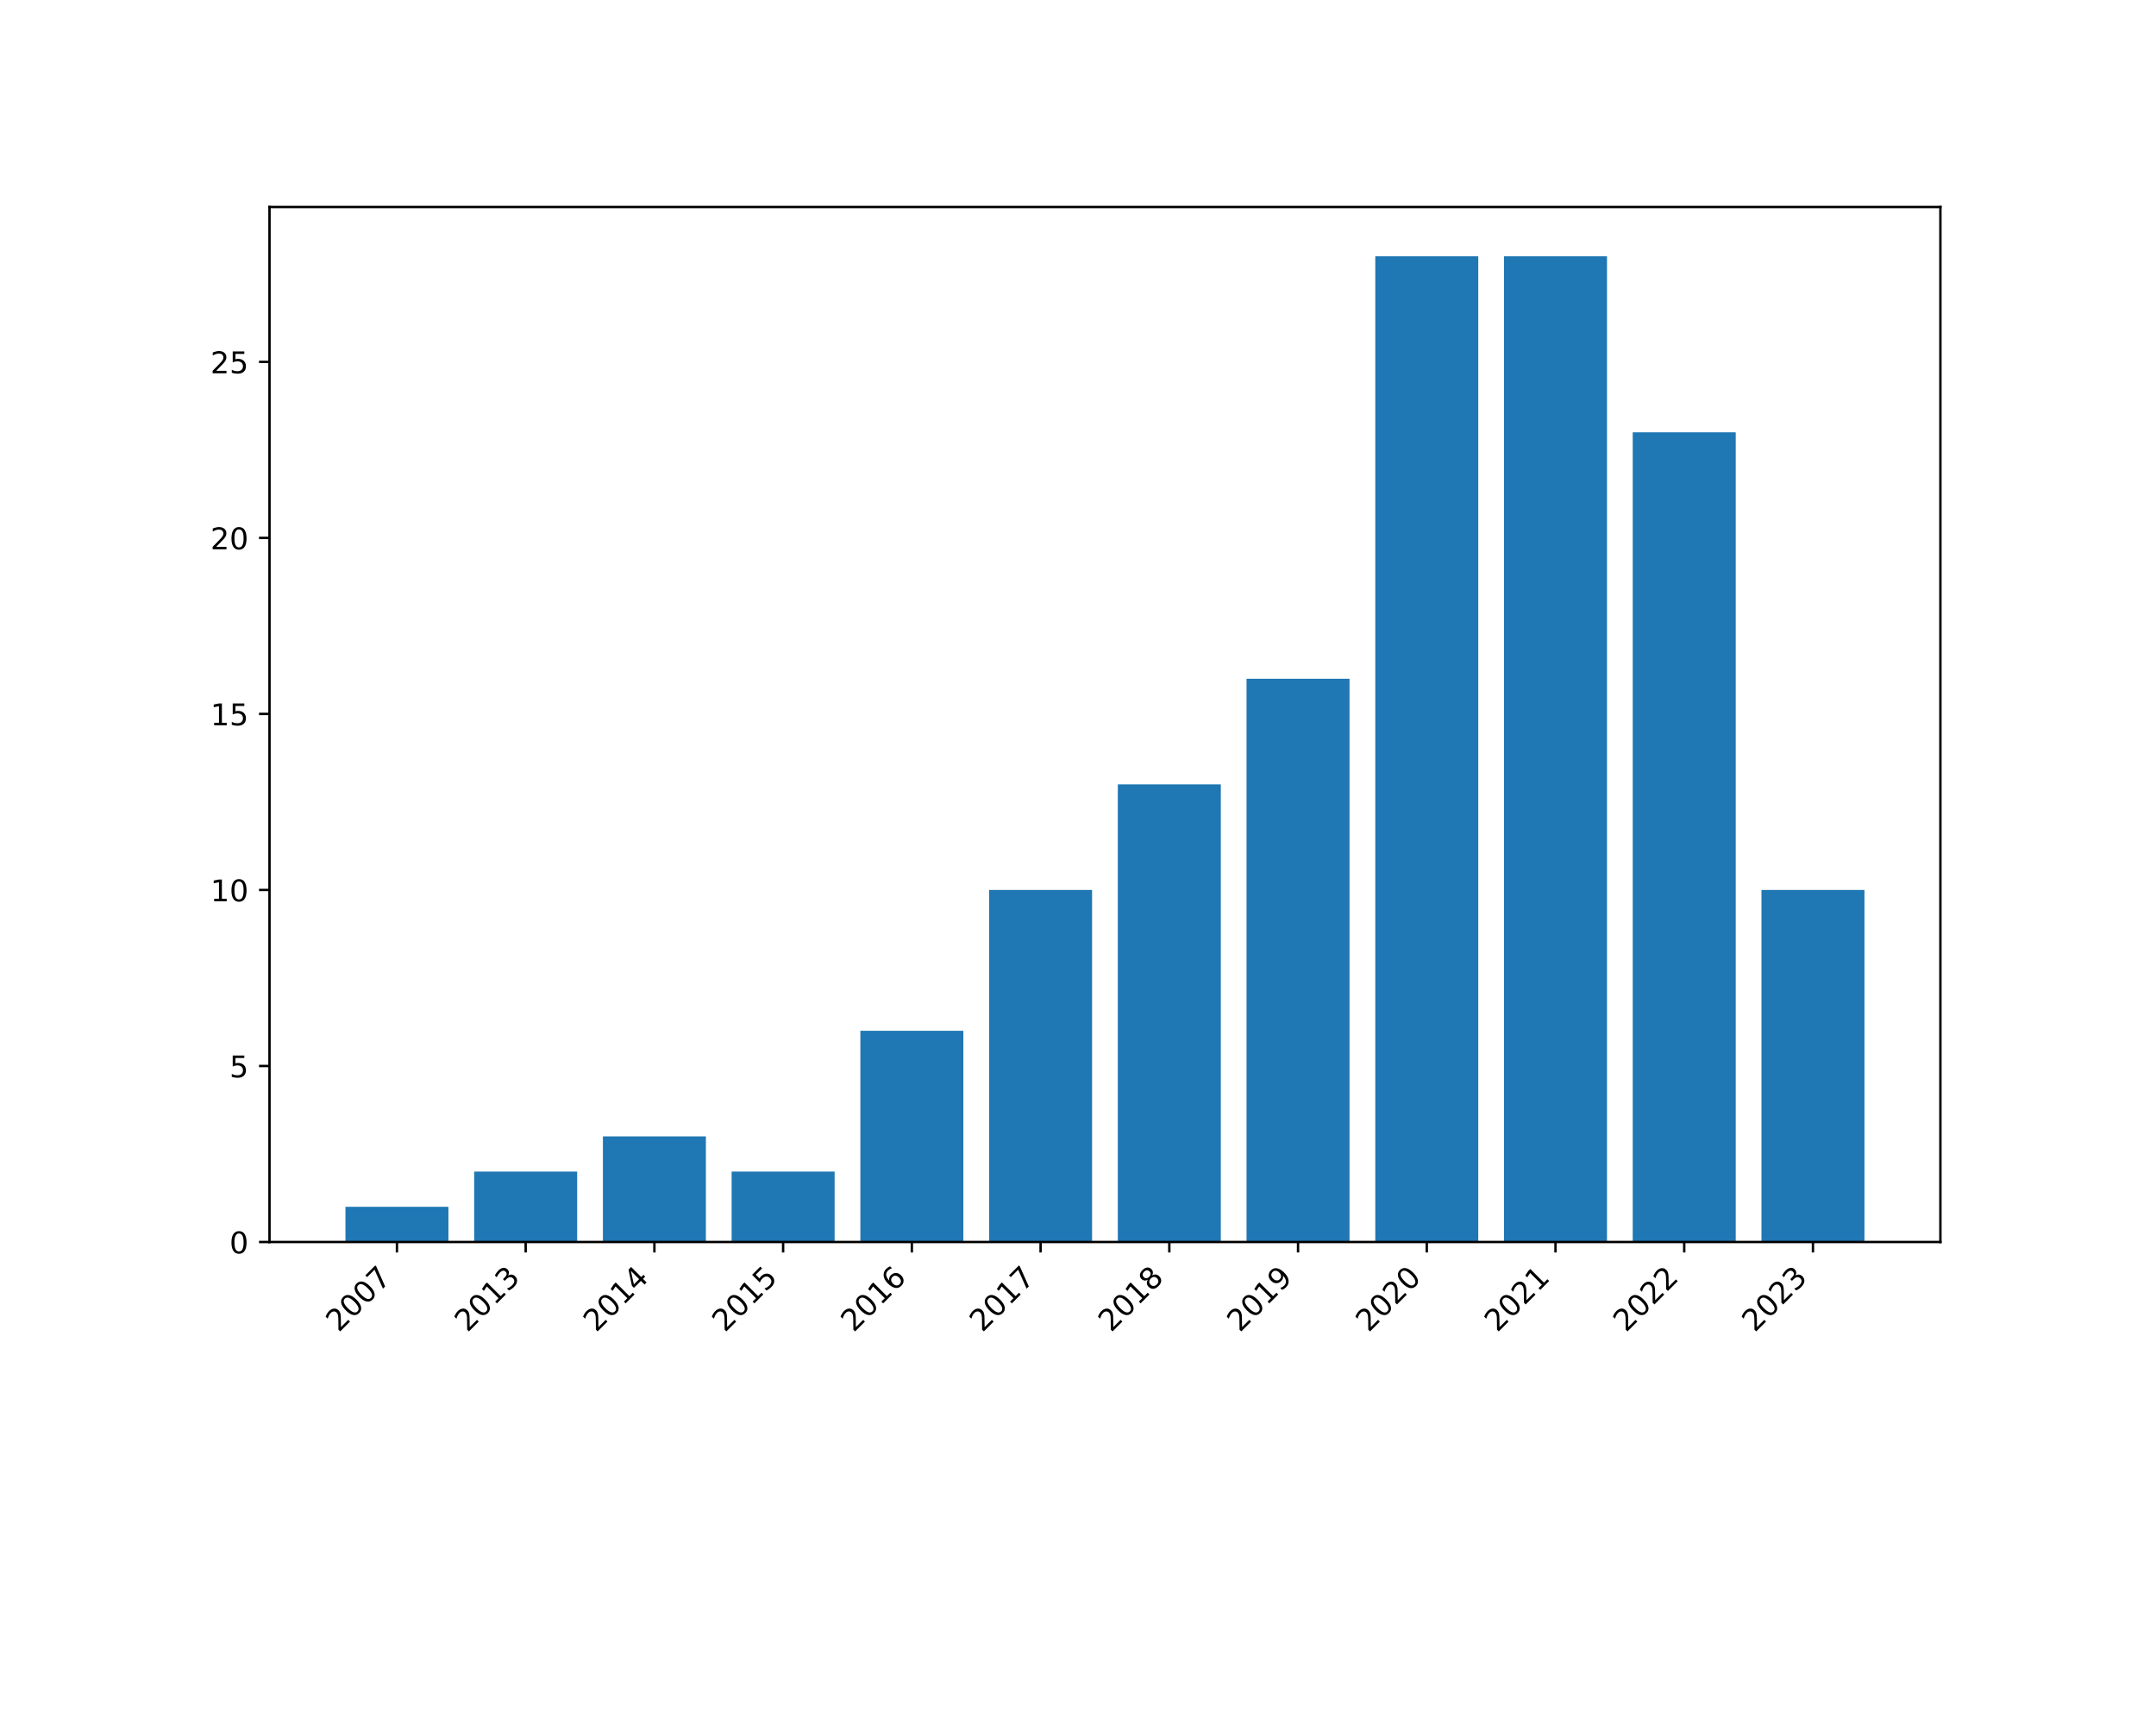
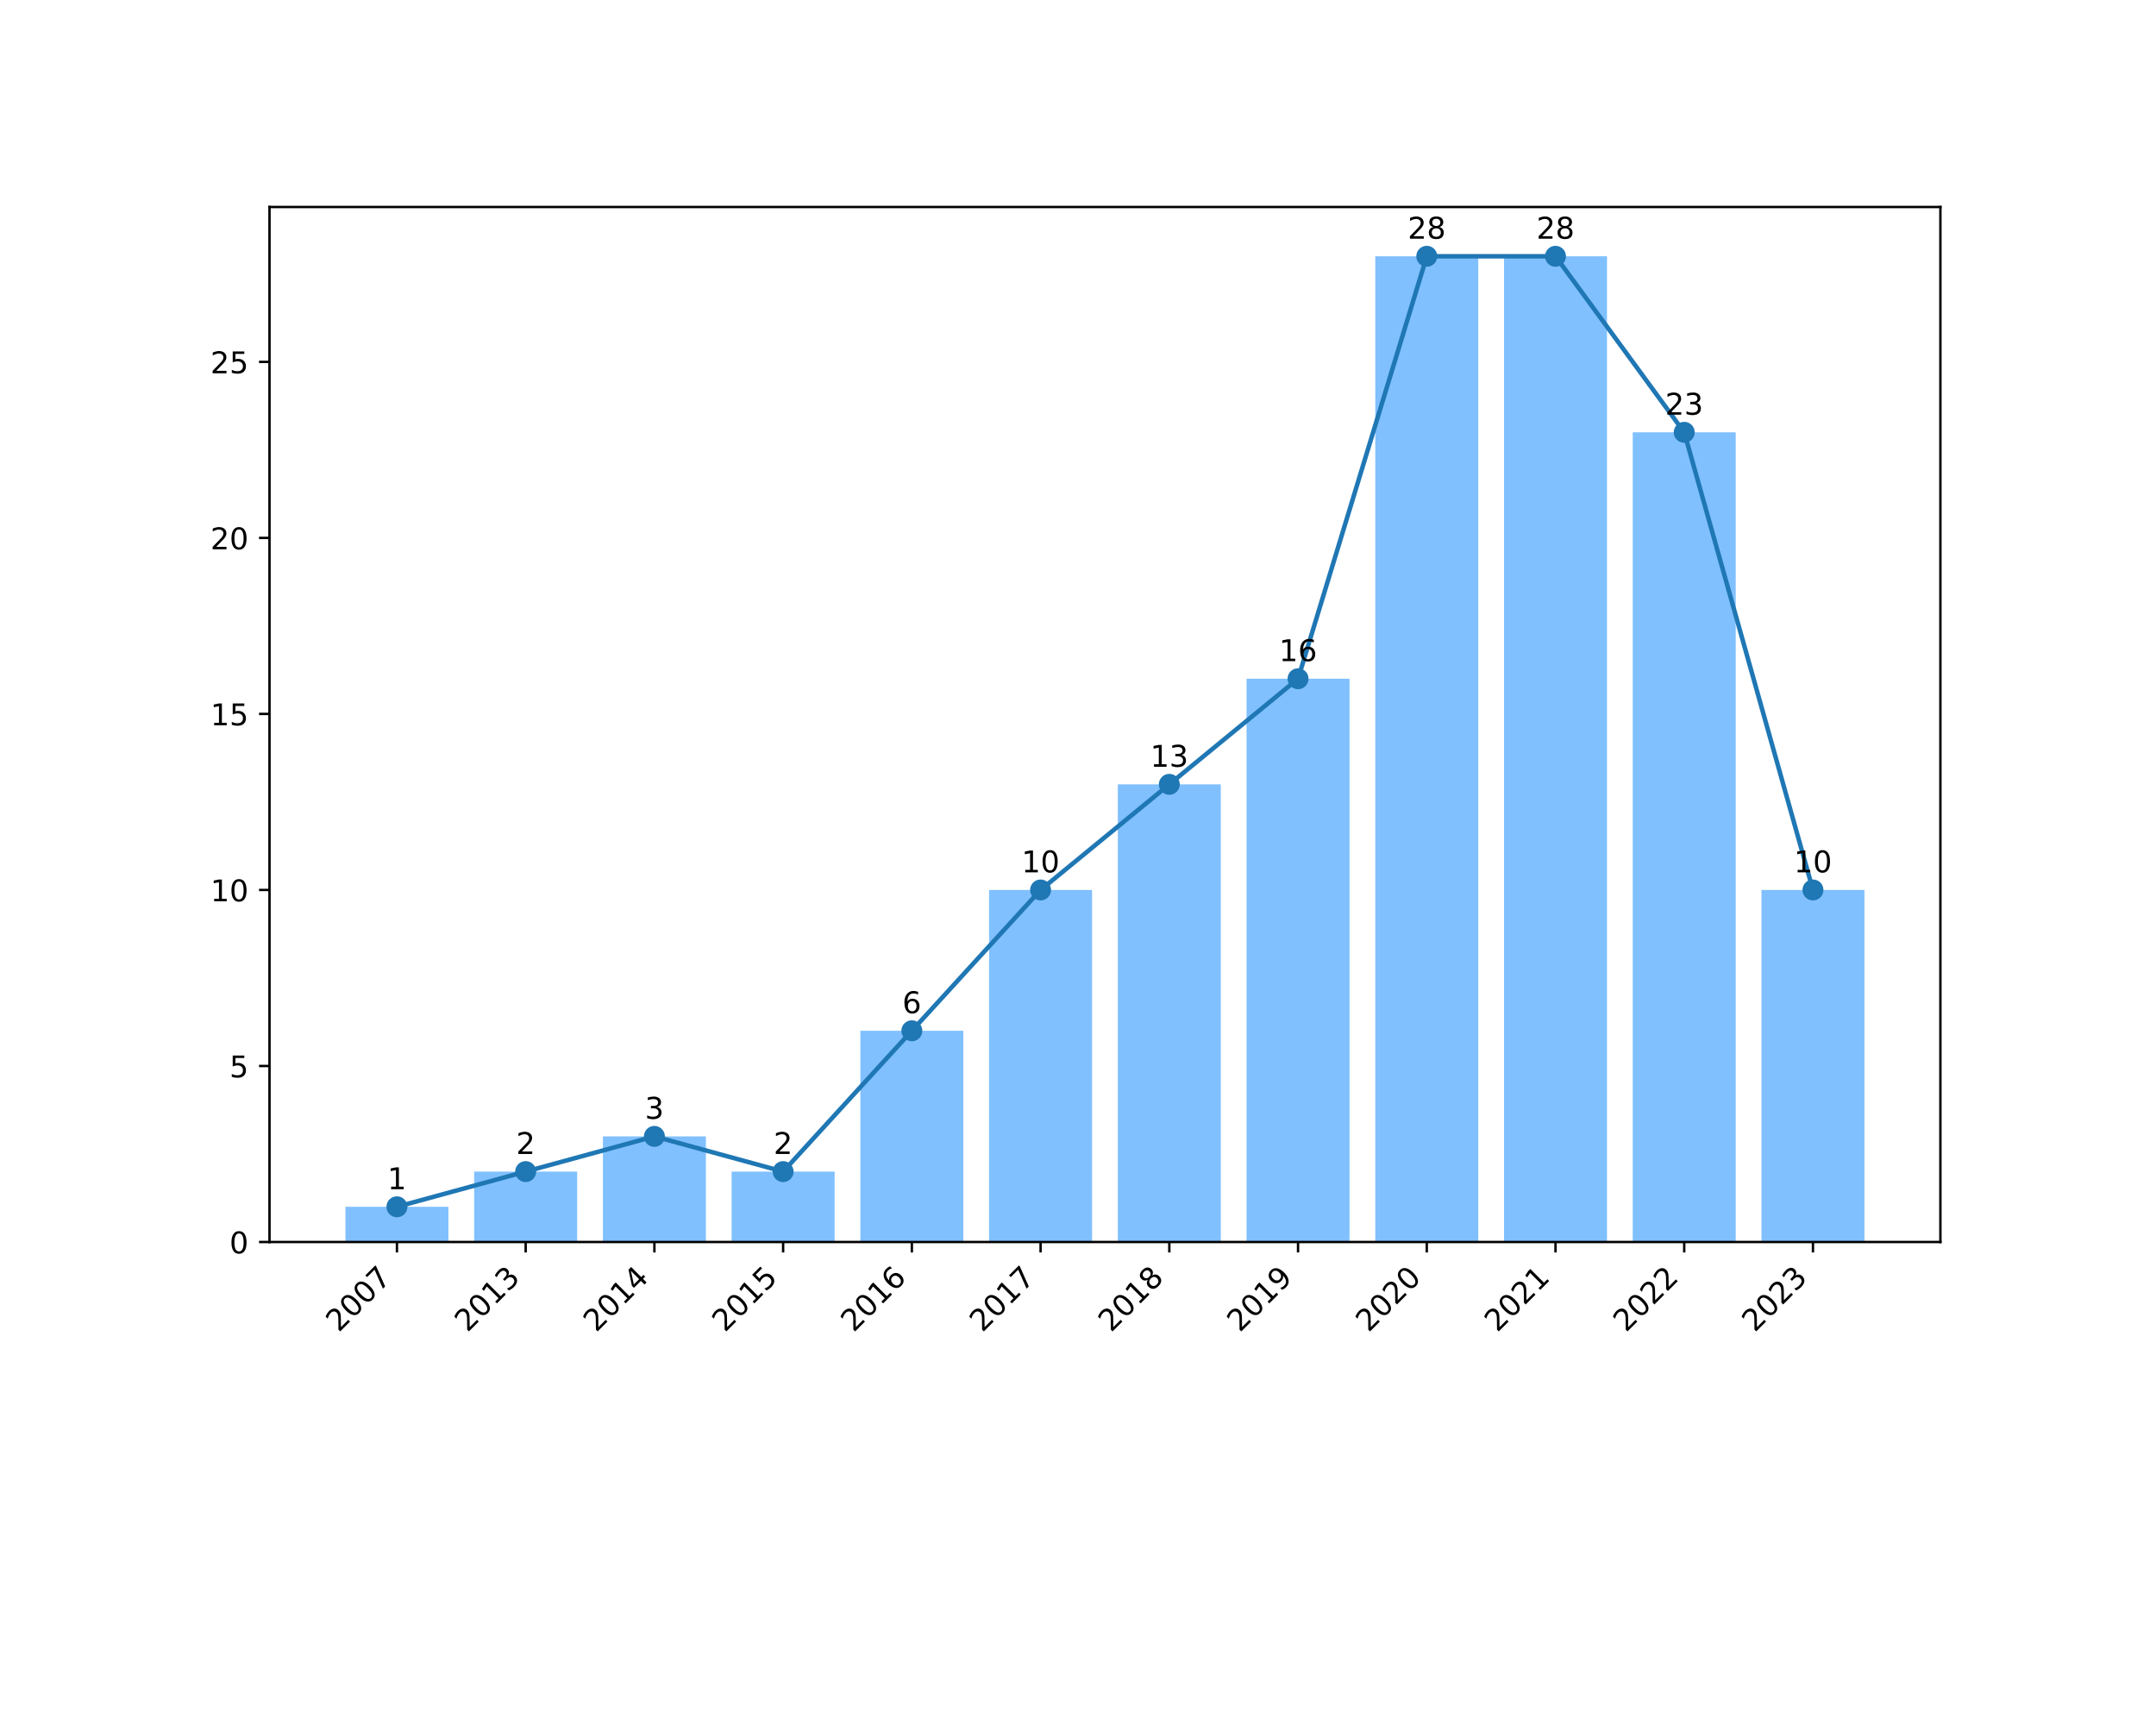
<svg xmlns="http://www.w3.org/2000/svg" xmlns:xlink="http://www.w3.org/1999/xlink" width="720pt" height="576pt" viewBox="0 0 720 576" version="1.1">
  <defs>
    <style type="text/css">*{stroke-linejoin: round; stroke-linecap: butt}</style>
  </defs>
  <g id="figure_1">
    <g id="patch_1">
      <path d="M 0 576  L 720 576  L 720 0  L 0 0  z " style="fill: #ffffff" />
    </g>
    <g id="axes_1">
      <g id="patch_2">
        <path d="M 90 414.72  L 648 414.72  L 648 69.12  L 90 69.12  z " style="fill: #ffffff" />
      </g>
      <g id="patch_3">
-         <path d="M 115.364 414.72  L 149.755 414.72  L 149.755 402.965  L 115.364 402.965  z " clip-path="url(#p2dde3f375f)" style="fill: #1f77b4" />
+         <path d="M 115.364 414.72  L 149.755 414.72  L 149.755 402.965  L 115.364 402.965  z " clip-path="url(#p969dc19f6f)" style="fill: #80c0ff" />
      </g>
      <g id="patch_4">
-         <path d="M 158.353 414.72  L 192.744 414.72  L 192.744 391.21  L 158.353 391.21  z " clip-path="url(#p2dde3f375f)" style="fill: #1f77b4" />
+         <path d="M 158.353 414.72  L 192.744 414.72  L 192.744 391.21  L 158.353 391.21  z " clip-path="url(#p969dc19f6f)" style="fill: #80c0ff" />
      </g>
      <g id="patch_5">
-         <path d="M 201.342 414.72  L 235.733 414.72  L 235.733 379.455  L 201.342 379.455  z " clip-path="url(#p2dde3f375f)" style="fill: #1f77b4" />
+         <path d="M 201.342 414.72  L 235.733 414.72  L 235.733 379.455  L 201.342 379.455  z " clip-path="url(#p969dc19f6f)" style="fill: #80c0ff" />
      </g>
      <g id="patch_6">
-         <path d="M 244.331 414.72  L 278.723 414.72  L 278.723 391.21  L 244.331 391.21  z " clip-path="url(#p2dde3f375f)" style="fill: #1f77b4" />
+         <path d="M 244.331 414.72  L 278.723 414.72  L 278.723 391.21  L 244.331 391.21  z " clip-path="url(#p969dc19f6f)" style="fill: #80c0ff" />
      </g>
      <g id="patch_7">
-         <path d="M 287.32 414.72  L 321.712 414.72  L 321.712 344.189  L 287.32 344.189  z " clip-path="url(#p2dde3f375f)" style="fill: #1f77b4" />
+         <path d="M 287.32 414.72  L 321.712 414.72  L 321.712 344.189  L 287.32 344.189  z " clip-path="url(#p969dc19f6f)" style="fill: #80c0ff" />
      </g>
      <g id="patch_8">
-         <path d="M 330.31 414.72  L 364.701 414.72  L 364.701 297.169  L 330.31 297.169  z " clip-path="url(#p2dde3f375f)" style="fill: #1f77b4" />
+         <path d="M 330.31 414.72  L 364.701 414.72  L 364.701 297.169  L 330.31 297.169  z " clip-path="url(#p969dc19f6f)" style="fill: #80c0ff" />
      </g>
      <g id="patch_9">
-         <path d="M 373.299 414.72  L 407.69 414.72  L 407.69 261.904  L 373.299 261.904  z " clip-path="url(#p2dde3f375f)" style="fill: #1f77b4" />
+         <path d="M 373.299 414.72  L 407.69 414.72  L 407.69 261.904  L 373.299 261.904  z " clip-path="url(#p969dc19f6f)" style="fill: #80c0ff" />
      </g>
      <g id="patch_10">
-         <path d="M 416.288 414.72  L 450.68 414.72  L 450.68 226.638  L 416.288 226.638  z " clip-path="url(#p2dde3f375f)" style="fill: #1f77b4" />
+         <path d="M 416.288 414.72  L 450.68 414.72  L 450.68 226.638  L 416.288 226.638  z " clip-path="url(#p969dc19f6f)" style="fill: #80c0ff" />
      </g>
      <g id="patch_11">
-         <path d="M 459.277 414.72  L 493.669 414.72  L 493.669 85.577  L 459.277 85.577  z " clip-path="url(#p2dde3f375f)" style="fill: #1f77b4" />
+         <path d="M 459.277 414.72  L 493.669 414.72  L 493.669 85.577  L 459.277 85.577  z " clip-path="url(#p969dc19f6f)" style="fill: #80c0ff" />
      </g>
      <g id="patch_12">
-         <path d="M 502.267 414.72  L 536.658 414.72  L 536.658 85.577  L 502.267 85.577  z " clip-path="url(#p2dde3f375f)" style="fill: #1f77b4" />
+         <path d="M 502.267 414.72  L 536.658 414.72  L 536.658 85.577  L 502.267 85.577  z " clip-path="url(#p969dc19f6f)" style="fill: #80c0ff" />
      </g>
      <g id="patch_13">
-         <path d="M 545.256 414.72  L 579.647 414.72  L 579.647 144.353  L 545.256 144.353  z " clip-path="url(#p2dde3f375f)" style="fill: #1f77b4" />
+         <path d="M 545.256 414.72  L 579.647 414.72  L 579.647 144.353  L 545.256 144.353  z " clip-path="url(#p969dc19f6f)" style="fill: #80c0ff" />
      </g>
      <g id="patch_14">
-         <path d="M 588.245 414.72  L 622.636 414.72  L 622.636 297.169  L 588.245 297.169  z " clip-path="url(#p2dde3f375f)" style="fill: #1f77b4" />
+         <path d="M 588.245 414.72  L 622.636 414.72  L 622.636 297.169  L 588.245 297.169  z " clip-path="url(#p969dc19f6f)" style="fill: #80c0ff" />
      </g>
      <g id="matplotlib.axis_1">
        <g id="xtick_1">
          <g id="line2d_1">
            <defs>
-               <path id="mdd918ad739" d="M 0 0  L 0 3.5  " style="stroke: #000000; stroke-width: 0.8" />
+               <path id="me8704fdb02" d="M 0 0  L 0 3.5  " style="stroke: #000000; stroke-width: 0.8" />
            </defs>
            <g>
-               <use xlink:href="#mdd918ad739" x="132.559" y="414.72" style="stroke: #000000; stroke-width: 0.8" />
+               <use xlink:href="#me8704fdb02" x="132.559" y="414.72" style="stroke: #000000; stroke-width: 0.8" />
            </g>
          </g>
          <g id="text_1">
            <g transform="translate(113.0929 445.0888) rotate(-45) scale(0.1 -0.1)">
              <defs>
                <path id="DejaVuSans-32" d="M 1228 531  L 3431 531  L 3431 0  L 469 0  L 469 531  Q 828 903 1448 1529  Q 2069 2156 2228 2338  Q 2531 2678 2651 2914  Q 2772 3150 2772 3378  Q 2772 3750 2511 3984  Q 2250 4219 1831 4219  Q 1534 4219 1204 4116  Q 875 4013 500 3803  L 500 4441  Q 881 4594 1212 4672  Q 1544 4750 1819 4750  Q 2544 4750 2975 4387  Q 3406 4025 3406 3419  Q 3406 3131 3298 2873  Q 3191 2616 2906 2266  Q 2828 2175 2409 1742  Q 1991 1309 1228 531  z " transform="scale(0.015625)" />
                <path id="DejaVuSans-30" d="M 2034 4250  Q 1547 4250 1301 3770  Q 1056 3291 1056 2328  Q 1056 1369 1301 889  Q 1547 409 2034 409  Q 2525 409 2770 889  Q 3016 1369 3016 2328  Q 3016 3291 2770 3770  Q 2525 4250 2034 4250  z M 2034 4750  Q 2819 4750 3233 4129  Q 3647 3509 3647 2328  Q 3647 1150 3233 529  Q 2819 -91 2034 -91  Q 1250 -91 836 529  Q 422 1150 422 2328  Q 422 3509 836 4129  Q 1250 4750 2034 4750  z " transform="scale(0.015625)" />
                <path id="DejaVuSans-37" d="M 525 4666  L 3525 4666  L 3525 4397  L 1831 0  L 1172 0  L 2766 4134  L 525 4134  L 525 4666  z " transform="scale(0.015625)" />
              </defs>
              <use xlink:href="#DejaVuSans-32" />
              <use xlink:href="#DejaVuSans-30" x="63.623" />
              <use xlink:href="#DejaVuSans-30" x="127.246" />
              <use xlink:href="#DejaVuSans-37" x="190.869" />
            </g>
          </g>
        </g>
        <g id="xtick_2">
          <g id="line2d_2">
            <g>
-               <use xlink:href="#mdd918ad739" x="175.549" y="414.72" style="stroke: #000000; stroke-width: 0.8" />
+               <use xlink:href="#me8704fdb02" x="175.549" y="414.72" style="stroke: #000000; stroke-width: 0.8" />
            </g>
          </g>
          <g id="text_2">
            <g transform="translate(156.0821 445.0888) rotate(-45) scale(0.1 -0.1)">
              <defs>
                <path id="DejaVuSans-31" d="M 794 531  L 1825 531  L 1825 4091  L 703 3866  L 703 4441  L 1819 4666  L 2450 4666  L 2450 531  L 3481 531  L 3481 0  L 794 0  L 794 531  z " transform="scale(0.015625)" />
                <path id="DejaVuSans-33" d="M 2597 2516  Q 3050 2419 3304 2112  Q 3559 1806 3559 1356  Q 3559 666 3084 287  Q 2609 -91 1734 -91  Q 1441 -91 1130 -33  Q 819 25 488 141  L 488 750  Q 750 597 1062 519  Q 1375 441 1716 441  Q 2309 441 2620 675  Q 2931 909 2931 1356  Q 2931 1769 2642 2001  Q 2353 2234 1838 2234  L 1294 2234  L 1294 2753  L 1863 2753  Q 2328 2753 2575 2939  Q 2822 3125 2822 3475  Q 2822 3834 2567 4026  Q 2313 4219 1838 4219  Q 1578 4219 1281 4162  Q 984 4106 628 3988  L 628 4550  Q 988 4650 1302 4700  Q 1616 4750 1894 4750  Q 2613 4750 3031 4423  Q 3450 4097 3450 3541  Q 3450 3153 3228 2886  Q 3006 2619 2597 2516  z " transform="scale(0.015625)" />
              </defs>
              <use xlink:href="#DejaVuSans-32" />
              <use xlink:href="#DejaVuSans-30" x="63.623" />
              <use xlink:href="#DejaVuSans-31" x="127.246" />
              <use xlink:href="#DejaVuSans-33" x="190.869" />
            </g>
          </g>
        </g>
        <g id="xtick_3">
          <g id="line2d_3">
            <g>
-               <use xlink:href="#mdd918ad739" x="218.538" y="414.72" style="stroke: #000000; stroke-width: 0.8" />
+               <use xlink:href="#me8704fdb02" x="218.538" y="414.72" style="stroke: #000000; stroke-width: 0.8" />
            </g>
          </g>
          <g id="text_3">
            <g transform="translate(199.0713 445.0888) rotate(-45) scale(0.1 -0.1)">
              <defs>
                <path id="DejaVuSans-34" d="M 2419 4116  L 825 1625  L 2419 1625  L 2419 4116  z M 2253 4666  L 3047 4666  L 3047 1625  L 3713 1625  L 3713 1100  L 3047 1100  L 3047 0  L 2419 0  L 2419 1100  L 313 1100  L 313 1709  L 2253 4666  z " transform="scale(0.015625)" />
              </defs>
              <use xlink:href="#DejaVuSans-32" />
              <use xlink:href="#DejaVuSans-30" x="63.623" />
              <use xlink:href="#DejaVuSans-31" x="127.246" />
              <use xlink:href="#DejaVuSans-34" x="190.869" />
            </g>
          </g>
        </g>
        <g id="xtick_4">
          <g id="line2d_4">
            <g>
-               <use xlink:href="#mdd918ad739" x="261.527" y="414.72" style="stroke: #000000; stroke-width: 0.8" />
+               <use xlink:href="#me8704fdb02" x="261.527" y="414.72" style="stroke: #000000; stroke-width: 0.8" />
            </g>
          </g>
          <g id="text_4">
            <g transform="translate(242.0605 445.0888) rotate(-45) scale(0.1 -0.1)">
              <defs>
                <path id="DejaVuSans-35" d="M 691 4666  L 3169 4666  L 3169 4134  L 1269 4134  L 1269 2991  Q 1406 3038 1543 3061  Q 1681 3084 1819 3084  Q 2600 3084 3056 2656  Q 3513 2228 3513 1497  Q 3513 744 3044 326  Q 2575 -91 1722 -91  Q 1428 -91 1123 -41  Q 819 9 494 109  L 494 744  Q 775 591 1075 516  Q 1375 441 1709 441  Q 2250 441 2565 725  Q 2881 1009 2881 1497  Q 2881 1984 2565 2268  Q 2250 2553 1709 2553  Q 1456 2553 1204 2497  Q 953 2441 691 2322  L 691 4666  z " transform="scale(0.015625)" />
              </defs>
              <use xlink:href="#DejaVuSans-32" />
              <use xlink:href="#DejaVuSans-30" x="63.623" />
              <use xlink:href="#DejaVuSans-31" x="127.246" />
              <use xlink:href="#DejaVuSans-35" x="190.869" />
            </g>
          </g>
        </g>
        <g id="xtick_5">
          <g id="line2d_5">
            <g>
-               <use xlink:href="#mdd918ad739" x="304.516" y="414.72" style="stroke: #000000; stroke-width: 0.8" />
+               <use xlink:href="#me8704fdb02" x="304.516" y="414.72" style="stroke: #000000; stroke-width: 0.8" />
            </g>
          </g>
          <g id="text_5">
            <g transform="translate(285.0498 445.0888) rotate(-45) scale(0.1 -0.1)">
              <defs>
                <path id="DejaVuSans-36" d="M 2113 2584  Q 1688 2584 1439 2293  Q 1191 2003 1191 1497  Q 1191 994 1439 701  Q 1688 409 2113 409  Q 2538 409 2786 701  Q 3034 994 3034 1497  Q 3034 2003 2786 2293  Q 2538 2584 2113 2584  z M 3366 4563  L 3366 3988  Q 3128 4100 2886 4159  Q 2644 4219 2406 4219  Q 1781 4219 1451 3797  Q 1122 3375 1075 2522  Q 1259 2794 1537 2939  Q 1816 3084 2150 3084  Q 2853 3084 3261 2657  Q 3669 2231 3669 1497  Q 3669 778 3244 343  Q 2819 -91 2113 -91  Q 1303 -91 875 529  Q 447 1150 447 2328  Q 447 3434 972 4092  Q 1497 4750 2381 4750  Q 2619 4750 2861 4703  Q 3103 4656 3366 4563  z " transform="scale(0.015625)" />
              </defs>
              <use xlink:href="#DejaVuSans-32" />
              <use xlink:href="#DejaVuSans-30" x="63.623" />
              <use xlink:href="#DejaVuSans-31" x="127.246" />
              <use xlink:href="#DejaVuSans-36" x="190.869" />
            </g>
          </g>
        </g>
        <g id="xtick_6">
          <g id="line2d_6">
            <g>
-               <use xlink:href="#mdd918ad739" x="347.505" y="414.72" style="stroke: #000000; stroke-width: 0.8" />
+               <use xlink:href="#me8704fdb02" x="347.505" y="414.72" style="stroke: #000000; stroke-width: 0.8" />
            </g>
          </g>
          <g id="text_6">
            <g transform="translate(328.039 445.0888) rotate(-45) scale(0.1 -0.1)">
              <use xlink:href="#DejaVuSans-32" />
              <use xlink:href="#DejaVuSans-30" x="63.623" />
              <use xlink:href="#DejaVuSans-31" x="127.246" />
              <use xlink:href="#DejaVuSans-37" x="190.869" />
            </g>
          </g>
        </g>
        <g id="xtick_7">
          <g id="line2d_7">
            <g>
-               <use xlink:href="#mdd918ad739" x="390.495" y="414.72" style="stroke: #000000; stroke-width: 0.8" />
+               <use xlink:href="#me8704fdb02" x="390.495" y="414.72" style="stroke: #000000; stroke-width: 0.8" />
            </g>
          </g>
          <g id="text_7">
            <g transform="translate(371.0282 445.0888) rotate(-45) scale(0.1 -0.1)">
              <defs>
                <path id="DejaVuSans-38" d="M 2034 2216  Q 1584 2216 1326 1975  Q 1069 1734 1069 1313  Q 1069 891 1326 650  Q 1584 409 2034 409  Q 2484 409 2743 651  Q 3003 894 3003 1313  Q 3003 1734 2745 1975  Q 2488 2216 2034 2216  z M 1403 2484  Q 997 2584 770 2862  Q 544 3141 544 3541  Q 544 4100 942 4425  Q 1341 4750 2034 4750  Q 2731 4750 3128 4425  Q 3525 4100 3525 3541  Q 3525 3141 3298 2862  Q 3072 2584 2669 2484  Q 3125 2378 3379 2068  Q 3634 1759 3634 1313  Q 3634 634 3220 271  Q 2806 -91 2034 -91  Q 1263 -91 848 271  Q 434 634 434 1313  Q 434 1759 690 2068  Q 947 2378 1403 2484  z M 1172 3481  Q 1172 3119 1398 2916  Q 1625 2713 2034 2713  Q 2441 2713 2670 2916  Q 2900 3119 2900 3481  Q 2900 3844 2670 4047  Q 2441 4250 2034 4250  Q 1625 4250 1398 4047  Q 1172 3844 1172 3481  z " transform="scale(0.015625)" />
              </defs>
              <use xlink:href="#DejaVuSans-32" />
              <use xlink:href="#DejaVuSans-30" x="63.623" />
              <use xlink:href="#DejaVuSans-31" x="127.246" />
              <use xlink:href="#DejaVuSans-38" x="190.869" />
            </g>
          </g>
        </g>
        <g id="xtick_8">
          <g id="line2d_8">
            <g>
-               <use xlink:href="#mdd918ad739" x="433.484" y="414.72" style="stroke: #000000; stroke-width: 0.8" />
+               <use xlink:href="#me8704fdb02" x="433.484" y="414.72" style="stroke: #000000; stroke-width: 0.8" />
            </g>
          </g>
          <g id="text_8">
            <g transform="translate(414.0174 445.0888) rotate(-45) scale(0.1 -0.1)">
              <defs>
                <path id="DejaVuSans-39" d="M 703 97  L 703 672  Q 941 559 1184 500  Q 1428 441 1663 441  Q 2288 441 2617 861  Q 2947 1281 2994 2138  Q 2813 1869 2534 1725  Q 2256 1581 1919 1581  Q 1219 1581 811 2004  Q 403 2428 403 3163  Q 403 3881 828 4315  Q 1253 4750 1959 4750  Q 2769 4750 3195 4129  Q 3622 3509 3622 2328  Q 3622 1225 3098 567  Q 2575 -91 1691 -91  Q 1453 -91 1209 -44  Q 966 3 703 97  z M 1959 2075  Q 2384 2075 2632 2365  Q 2881 2656 2881 3163  Q 2881 3666 2632 3958  Q 2384 4250 1959 4250  Q 1534 4250 1286 3958  Q 1038 3666 1038 3163  Q 1038 2656 1286 2365  Q 1534 2075 1959 2075  z " transform="scale(0.015625)" />
              </defs>
              <use xlink:href="#DejaVuSans-32" />
              <use xlink:href="#DejaVuSans-30" x="63.623" />
              <use xlink:href="#DejaVuSans-31" x="127.246" />
              <use xlink:href="#DejaVuSans-39" x="190.869" />
            </g>
          </g>
        </g>
        <g id="xtick_9">
          <g id="line2d_9">
            <g>
-               <use xlink:href="#mdd918ad739" x="476.473" y="414.72" style="stroke: #000000; stroke-width: 0.8" />
+               <use xlink:href="#me8704fdb02" x="476.473" y="414.72" style="stroke: #000000; stroke-width: 0.8" />
            </g>
          </g>
          <g id="text_9">
            <g transform="translate(457.0066 445.0888) rotate(-45) scale(0.1 -0.1)">
              <use xlink:href="#DejaVuSans-32" />
              <use xlink:href="#DejaVuSans-30" x="63.623" />
              <use xlink:href="#DejaVuSans-32" x="127.246" />
              <use xlink:href="#DejaVuSans-30" x="190.869" />
            </g>
          </g>
        </g>
        <g id="xtick_10">
          <g id="line2d_10">
            <g>
-               <use xlink:href="#mdd918ad739" x="519.462" y="414.72" style="stroke: #000000; stroke-width: 0.8" />
+               <use xlink:href="#me8704fdb02" x="519.462" y="414.72" style="stroke: #000000; stroke-width: 0.8" />
            </g>
          </g>
          <g id="text_10">
            <g transform="translate(499.9958 445.0888) rotate(-45) scale(0.1 -0.1)">
              <use xlink:href="#DejaVuSans-32" />
              <use xlink:href="#DejaVuSans-30" x="63.623" />
              <use xlink:href="#DejaVuSans-32" x="127.246" />
              <use xlink:href="#DejaVuSans-31" x="190.869" />
            </g>
          </g>
        </g>
        <g id="xtick_11">
          <g id="line2d_11">
            <g>
-               <use xlink:href="#mdd918ad739" x="562.451" y="414.72" style="stroke: #000000; stroke-width: 0.8" />
+               <use xlink:href="#me8704fdb02" x="562.451" y="414.72" style="stroke: #000000; stroke-width: 0.8" />
            </g>
          </g>
          <g id="text_11">
            <g transform="translate(542.985 445.0888) rotate(-45) scale(0.1 -0.1)">
              <use xlink:href="#DejaVuSans-32" />
              <use xlink:href="#DejaVuSans-30" x="63.623" />
              <use xlink:href="#DejaVuSans-32" x="127.246" />
              <use xlink:href="#DejaVuSans-32" x="190.869" />
            </g>
          </g>
        </g>
        <g id="xtick_12">
          <g id="line2d_12">
            <g>
-               <use xlink:href="#mdd918ad739" x="605.441" y="414.72" style="stroke: #000000; stroke-width: 0.8" />
+               <use xlink:href="#me8704fdb02" x="605.441" y="414.72" style="stroke: #000000; stroke-width: 0.8" />
            </g>
          </g>
          <g id="text_12">
            <g transform="translate(585.9742 445.0888) rotate(-45) scale(0.1 -0.1)">
              <use xlink:href="#DejaVuSans-32" />
              <use xlink:href="#DejaVuSans-30" x="63.623" />
              <use xlink:href="#DejaVuSans-32" x="127.246" />
              <use xlink:href="#DejaVuSans-33" x="190.869" />
            </g>
          </g>
        </g>
      </g>
      <g id="matplotlib.axis_2">
        <g id="ytick_1">
          <g id="line2d_13">
            <defs>
-               <path id="m2c8f193f92" d="M 0 0  L -3.5 0  " style="stroke: #000000; stroke-width: 0.8" />
+               <path id="m1a7b049c0b" d="M 0 0  L -3.5 0  " style="stroke: #000000; stroke-width: 0.8" />
            </defs>
            <g>
-               <use xlink:href="#m2c8f193f92" x="90" y="414.72" style="stroke: #000000; stroke-width: 0.8" />
+               <use xlink:href="#m1a7b049c0b" x="90" y="414.72" style="stroke: #000000; stroke-width: 0.8" />
            </g>
          </g>
          <g id="text_13">
            <g transform="translate(76.6375 418.5192) scale(0.1 -0.1)">
              <use xlink:href="#DejaVuSans-30" />
            </g>
          </g>
        </g>
        <g id="ytick_2">
          <g id="line2d_14">
            <g>
-               <use xlink:href="#m2c8f193f92" x="90" y="355.944" style="stroke: #000000; stroke-width: 0.8" />
+               <use xlink:href="#m1a7b049c0b" x="90" y="355.944" style="stroke: #000000; stroke-width: 0.8" />
            </g>
          </g>
          <g id="text_14">
            <g transform="translate(76.6375 359.7437) scale(0.1 -0.1)">
              <use xlink:href="#DejaVuSans-35" />
            </g>
          </g>
        </g>
        <g id="ytick_3">
          <g id="line2d_15">
            <g>
-               <use xlink:href="#m2c8f193f92" x="90" y="297.169" style="stroke: #000000; stroke-width: 0.8" />
+               <use xlink:href="#m1a7b049c0b" x="90" y="297.169" style="stroke: #000000; stroke-width: 0.8" />
            </g>
          </g>
          <g id="text_15">
            <g transform="translate(70.275 300.9682) scale(0.1 -0.1)">
              <use xlink:href="#DejaVuSans-31" />
              <use xlink:href="#DejaVuSans-30" x="63.623" />
            </g>
          </g>
        </g>
        <g id="ytick_4">
          <g id="line2d_16">
            <g>
-               <use xlink:href="#m2c8f193f92" x="90" y="238.393" style="stroke: #000000; stroke-width: 0.8" />
+               <use xlink:href="#m1a7b049c0b" x="90" y="238.393" style="stroke: #000000; stroke-width: 0.8" />
            </g>
          </g>
          <g id="text_16">
            <g transform="translate(70.275 242.1927) scale(0.1 -0.1)">
              <use xlink:href="#DejaVuSans-31" />
              <use xlink:href="#DejaVuSans-35" x="63.623" />
            </g>
          </g>
        </g>
        <g id="ytick_5">
          <g id="line2d_17">
            <g>
-               <use xlink:href="#m2c8f193f92" x="90" y="179.618" style="stroke: #000000; stroke-width: 0.8" />
+               <use xlink:href="#m1a7b049c0b" x="90" y="179.618" style="stroke: #000000; stroke-width: 0.8" />
            </g>
          </g>
          <g id="text_17">
            <g transform="translate(70.275 183.4172) scale(0.1 -0.1)">
              <use xlink:href="#DejaVuSans-32" />
              <use xlink:href="#DejaVuSans-30" x="63.623" />
            </g>
          </g>
        </g>
        <g id="ytick_6">
          <g id="line2d_18">
            <g>
-               <use xlink:href="#m2c8f193f92" x="90" y="120.842" style="stroke: #000000; stroke-width: 0.8" />
+               <use xlink:href="#m1a7b049c0b" x="90" y="120.842" style="stroke: #000000; stroke-width: 0.8" />
            </g>
          </g>
          <g id="text_18">
            <g transform="translate(70.275 124.6417) scale(0.1 -0.1)">
              <use xlink:href="#DejaVuSans-32" />
              <use xlink:href="#DejaVuSans-35" x="63.623" />
            </g>
          </g>
        </g>
      </g>
+       <g id="line2d_19">
+         <path d="M 132.559 402.965  L 175.549 391.21  L 218.538 379.455  L 261.527 391.21  L 304.516 344.189  L 347.505 297.169  L 390.495 261.904  L 433.484 226.638  L 476.473 85.577  L 519.462 85.577  L 562.451 144.353  L 605.441 297.169  " clip-path="url(#p969dc19f6f)" style="fill: none; stroke: #1f77b4; stroke-width: 1.5; stroke-linecap: square" />
+         <defs>
+           <path id="m8ed23776f4" d="M 0 3  C 0.796 3 1.559 2.684 2.121 2.121  C 2.684 1.559 3 0.796 3 0  C 3 -0.796 2.684 -1.559 2.121 -2.121  C 1.559 -2.684 0.796 -3 0 -3  C -0.796 -3 -1.559 -2.684 -2.121 -2.121  C -2.684 -1.559 -3 -0.796 -3 0  C -3 0.796 -2.684 1.559 -2.121 2.121  C -1.559 2.684 -0.796 3 0 3  z " style="stroke: #1f77b4" />
+         </defs>
+         <g clip-path="url(#p969dc19f6f)">
+           <use xlink:href="#m8ed23776f4" x="132.559" y="402.965" style="fill: #1f77b4; stroke: #1f77b4" />
+           <use xlink:href="#m8ed23776f4" x="175.549" y="391.21" style="fill: #1f77b4; stroke: #1f77b4" />
+           <use xlink:href="#m8ed23776f4" x="218.538" y="379.455" style="fill: #1f77b4; stroke: #1f77b4" />
+           <use xlink:href="#m8ed23776f4" x="261.527" y="391.21" style="fill: #1f77b4; stroke: #1f77b4" />
+           <use xlink:href="#m8ed23776f4" x="304.516" y="344.189" style="fill: #1f77b4; stroke: #1f77b4" />
+           <use xlink:href="#m8ed23776f4" x="347.505" y="297.169" style="fill: #1f77b4; stroke: #1f77b4" />
+           <use xlink:href="#m8ed23776f4" x="390.495" y="261.904" style="fill: #1f77b4; stroke: #1f77b4" />
+           <use xlink:href="#m8ed23776f4" x="433.484" y="226.638" style="fill: #1f77b4; stroke: #1f77b4" />
+           <use xlink:href="#m8ed23776f4" x="476.473" y="85.577" style="fill: #1f77b4; stroke: #1f77b4" />
+           <use xlink:href="#m8ed23776f4" x="519.462" y="85.577" style="fill: #1f77b4; stroke: #1f77b4" />
+           <use xlink:href="#m8ed23776f4" x="562.451" y="144.353" style="fill: #1f77b4; stroke: #1f77b4" />
+           <use xlink:href="#m8ed23776f4" x="605.441" y="297.169" style="fill: #1f77b4; stroke: #1f77b4" />
+         </g>
+       </g>
      <g id="patch_15">
        <path d="M 90 414.72  L 90 69.12  " style="fill: none; stroke: #000000; stroke-width: 0.8; stroke-linejoin: miter; stroke-linecap: square" />
      </g>
      <g id="patch_16">
        <path d="M 648 414.72  L 648 69.12  " style="fill: none; stroke: #000000; stroke-width: 0.8; stroke-linejoin: miter; stroke-linecap: square" />
      </g>
      <g id="patch_17">
        <path d="M 90 414.72  L 648 414.72  " style="fill: none; stroke: #000000; stroke-width: 0.8; stroke-linejoin: miter; stroke-linecap: square" />
      </g>
      <g id="patch_18">
        <path d="M 90 69.12  L 648 69.12  " style="fill: none; stroke: #000000; stroke-width: 0.8; stroke-linejoin: miter; stroke-linecap: square" />
+       </g>
+       <g id="text_19">
+         <g transform="translate(129.3781 397.0873) scale(0.1 -0.1)">
+           <use xlink:href="#DejaVuSans-31" />
+         </g>
+       </g>
+       <g id="text_20">
+         <g transform="translate(172.3673 385.3322) scale(0.1 -0.1)">
+           <use xlink:href="#DejaVuSans-32" />
+         </g>
+       </g>
+       <g id="text_21">
+         <g transform="translate(215.3565 373.5771) scale(0.1 -0.1)">
+           <use xlink:href="#DejaVuSans-33" />
+         </g>
+       </g>
+       <g id="text_22">
+         <g transform="translate(258.3457 385.3322) scale(0.1 -0.1)">
+           <use xlink:href="#DejaVuSans-32" />
+         </g>
+       </g>
+       <g id="text_23">
+         <g transform="translate(301.3349 338.3118) scale(0.1 -0.1)">
+           <use xlink:href="#DejaVuSans-36" />
+         </g>
+       </g>
+       <g id="text_24">
+         <g transform="translate(341.1429 291.2914) scale(0.1 -0.1)">
+           <use xlink:href="#DejaVuSans-31" />
+           <use xlink:href="#DejaVuSans-30" x="63.623" />
+         </g>
+       </g>
+       <g id="text_25">
+         <g transform="translate(384.1321 256.0261) scale(0.1 -0.1)">
+           <use xlink:href="#DejaVuSans-31" />
+           <use xlink:href="#DejaVuSans-33" x="63.623" />
+         </g>
+       </g>
+       <g id="text_26">
+         <g transform="translate(427.1213 220.7608) scale(0.1 -0.1)">
+           <use xlink:href="#DejaVuSans-31" />
+           <use xlink:href="#DejaVuSans-36" x="63.623" />
+         </g>
+       </g>
+       <g id="text_27">
+         <g transform="translate(470.1105 79.69959) scale(0.1 -0.1)">
+           <use xlink:href="#DejaVuSans-32" />
+           <use xlink:href="#DejaVuSans-38" x="63.623" />
+         </g>
+       </g>
+       <g id="text_28">
+         <g transform="translate(513.0997 79.69959) scale(0.1 -0.1)">
+           <use xlink:href="#DejaVuSans-32" />
+           <use xlink:href="#DejaVuSans-38" x="63.623" />
+         </g>
+       </g>
+       <g id="text_29">
+         <g transform="translate(556.089 138.4751) scale(0.1 -0.1)">
+           <use xlink:href="#DejaVuSans-32" />
+           <use xlink:href="#DejaVuSans-33" x="63.623" />
+         </g>
+       </g>
+       <g id="text_30">
+         <g transform="translate(599.0782 291.2914) scale(0.1 -0.1)">
+           <use xlink:href="#DejaVuSans-31" />
+           <use xlink:href="#DejaVuSans-30" x="63.623" />
+         </g>
      </g>
    </g>
  </g>
  <defs>
-     <clipPath id="p2dde3f375f">
+     <clipPath id="p969dc19f6f">
      <rect x="90" y="69.12" width="558" height="345.6" />
    </clipPath>
  </defs>
</svg>
